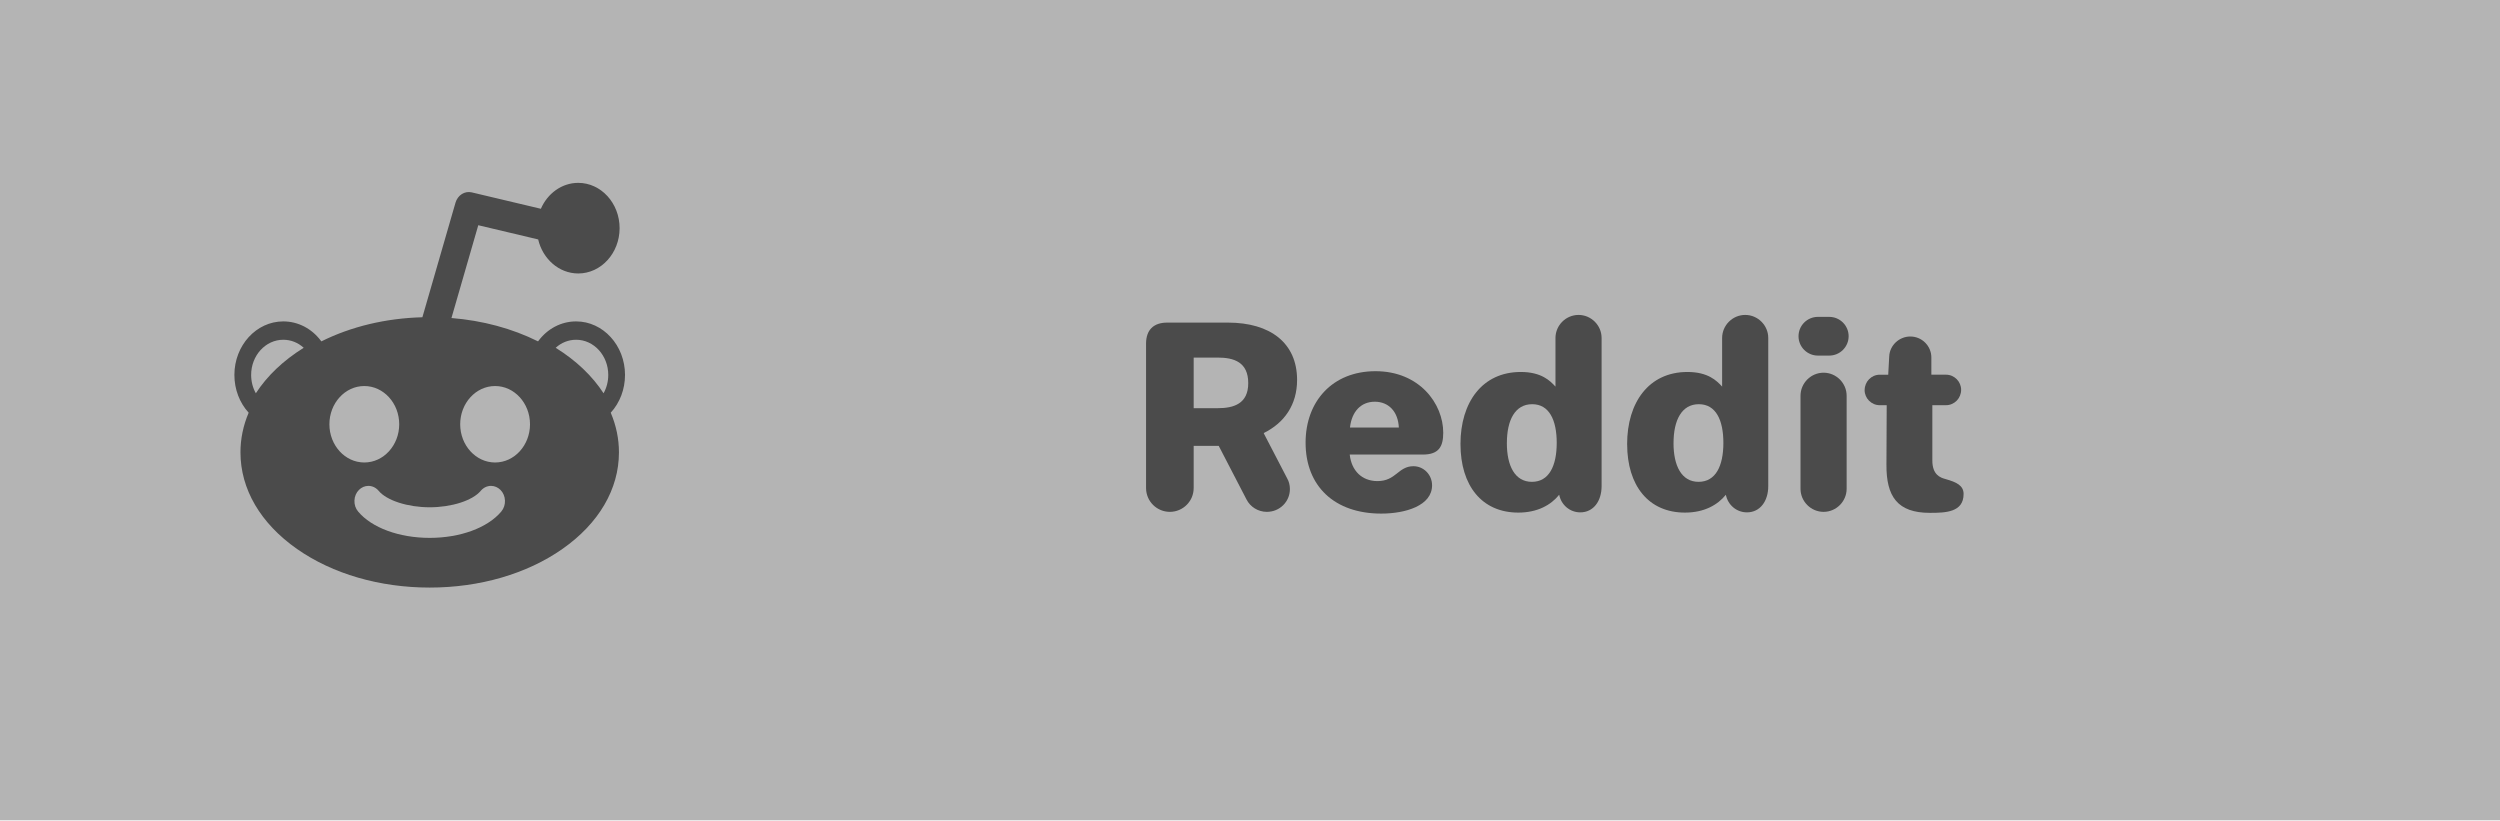
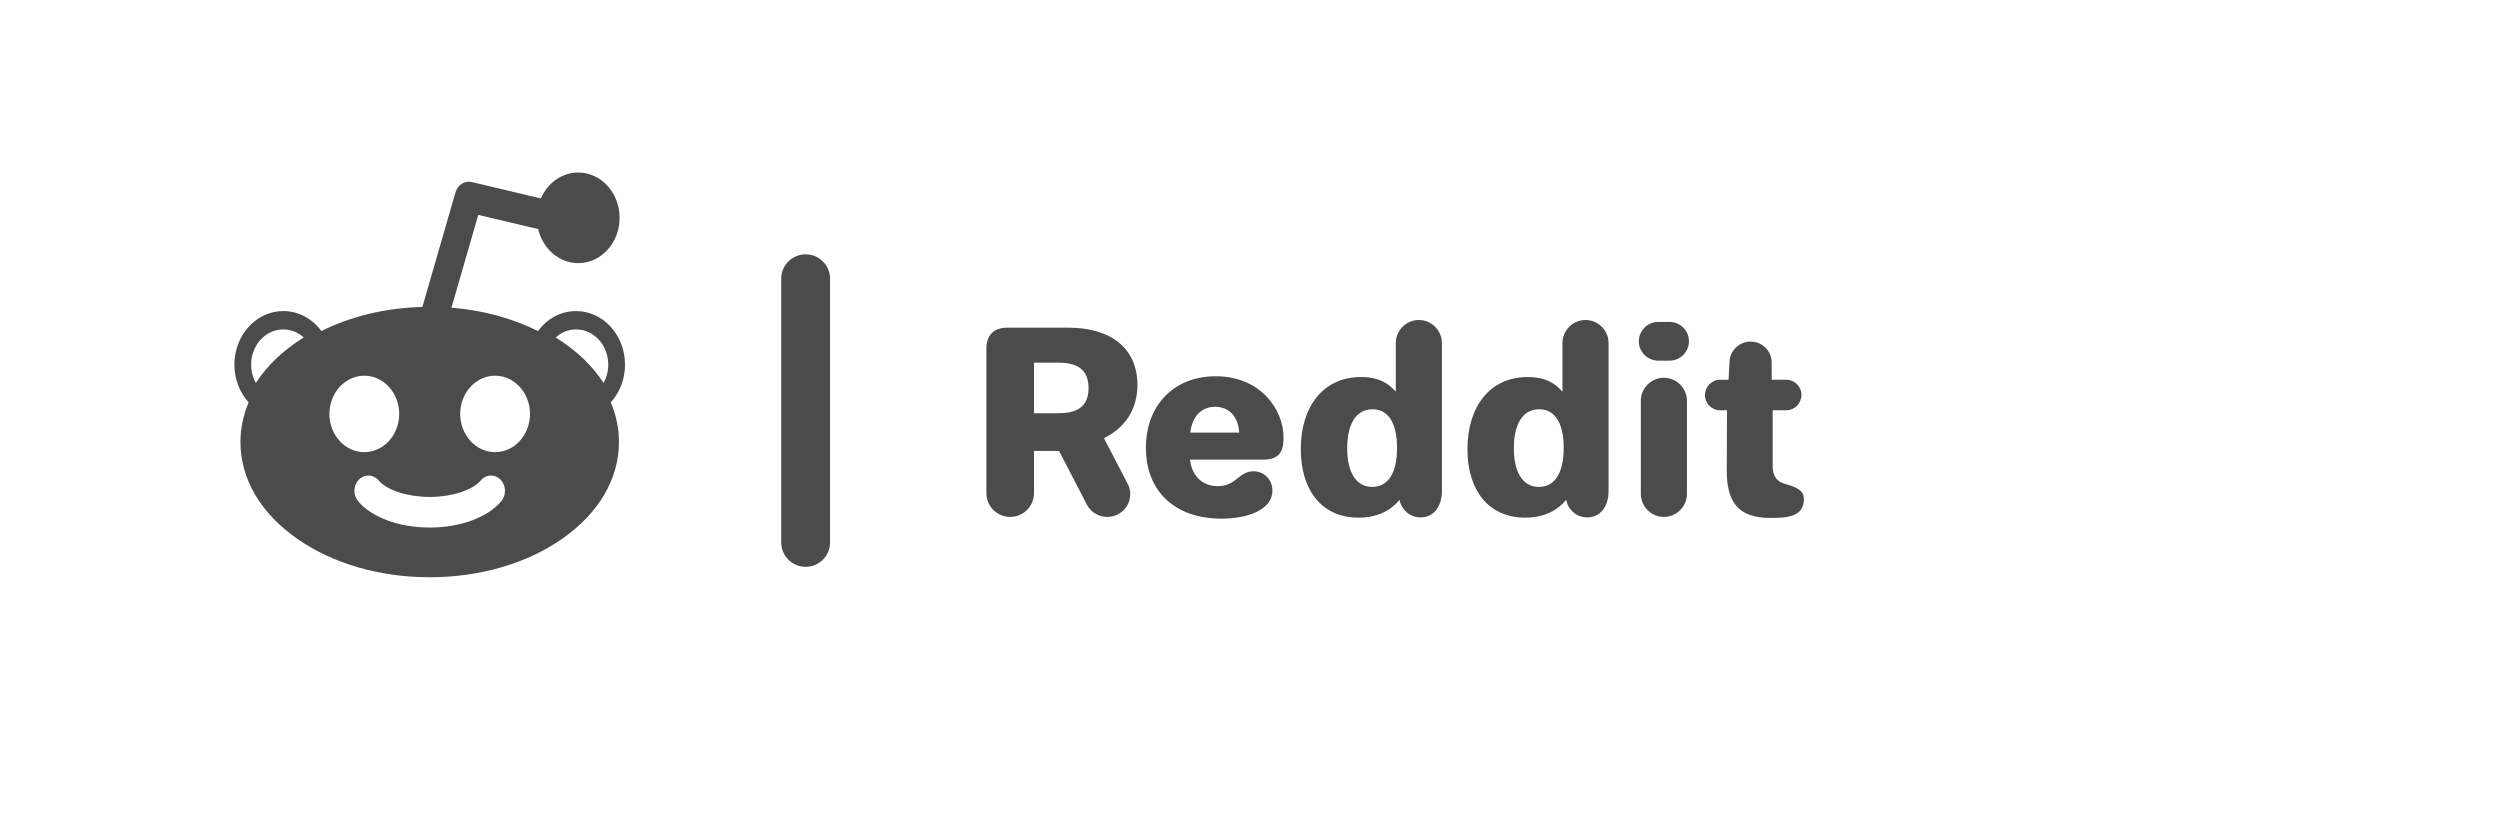
<svg xmlns="http://www.w3.org/2000/svg" width="128mm" height="42mm" viewBox="0 0 128 42" version="1.1" id="svg8">
  <defs id="defs2">
    <linearGradient y2="180" x2="100.008" y1="40.008" x1="160.008" id="b" gradientUnits="userSpaceOnUse">
      <stop id="stop817" offset="0" stop-color="#37aee2" />
      <stop id="stop819" offset="1" stop-color="#1e96c8" />
    </linearGradient>
    <linearGradient y2="174.708" x2="146.527" y1="131.028" x1="123.641" id="w" gradientTransform="scale(1.091908,0.915828)" gradientUnits="userSpaceOnUse">
      <stop id="stop822" offset="0" stop-color="#eff7fc" />
      <stop id="stop824" offset="1" stop-color="#fff" />
    </linearGradient>
  </defs>
  <g id="layer1" transform="translate(-45.1306,-86.64917)" style="display:inline">
-     <rect id="rect10" width="128" height="42" x="45.131" y="86.649" style="fill:#000000;fill-opacity:0.294;stroke:none;stroke-width:2.001;stroke-miterlimit:4;stroke-dasharray:none;stroke-opacity:1" />
-     <g aria-label="Reddit" style="font-style:normal;font-variant:normal;font-weight:normal;font-stretch:normal;font-size:12.7px;line-height:1.25;font-family:'Old Standard TT';-inkscape-font-specification:'Old Standard TT';letter-spacing:0px;word-spacing:0px;fill:#4b4b4b;fill-opacity:1;stroke:none;stroke-width:0.265" id="text857" transform="translate(-1.058333,0.5291667)">
+     <g aria-label="Reddit" style="font-style:normal;font-variant:normal;font-weight:normal;font-stretch:normal;font-size:12.7px;line-height:1.25;font-family:'Old Standard TT';-inkscape-font-specification:'Old Standard TT';letter-spacing:0px;word-spacing:0px;fill:#4b4b4b;fill-opacity:1;stroke:none;stroke-width:0.265" id="text857" transform="translate(-9.233985,0.7885463)">
      <path d="m 104.867,111.108 c 0,0.673 0.546,1.219 1.219,1.219 0.673,0 1.219,-0.546 1.219,-1.219 v -2.159 h 1.283 l 1.422,2.743 c 0.191,0.381 0.597,0.635 1.041,0.635 0.66,0 1.181,-0.521 1.181,-1.168 0,-0.203 -0.051,-0.394 -0.14,-0.546 l -1.194,-2.299 v -0.025 c 1.054,-0.521 1.702,-1.448 1.702,-2.718 0,-1.88 -1.359,-2.934 -3.543,-2.934 h -3.111 c -0.699,0 -1.079,0.381 -1.079,1.079 z m 2.438,-4.089 v -2.591 h 1.232 c 0.826,0 1.562,0.229 1.562,1.308 0,1.054 -0.737,1.283 -1.562,1.283 z" style="font-style:normal;font-variant:normal;font-weight:normal;font-stretch:normal;font-family:Jellee;-inkscape-font-specification:Jellee;fill:#4b4b4b;fill-opacity:1;stroke-width:0.265" id="path867" />
      <path d="m 113.035,108.784 c 0,2.223 1.473,3.632 3.873,3.632 1.245,0 2.603,-0.406 2.603,-1.448 0,-0.546 -0.432,-0.978 -0.953,-0.978 -0.787,0 -0.889,0.762 -1.841,0.762 -0.8,0 -1.333,-0.533 -1.422,-1.359 h 3.747 c 0.813,0 1.041,-0.406 1.041,-1.118 0,-1.486 -1.219,-3.15 -3.467,-3.15 -2.21,0 -3.581,1.549 -3.581,3.658 z m 2.273,-0.775 c 0.089,-0.813 0.559,-1.321 1.27,-1.321 0.711,0 1.194,0.508 1.232,1.321 z" style="font-style:normal;font-variant:normal;font-weight:normal;font-stretch:normal;font-family:Jellee;-inkscape-font-specification:Jellee;fill:#4b4b4b;fill-opacity:1;stroke-width:0.265" id="path869" />
      <path d="m 120.966,108.86 c 0,2.121 1.092,3.505 2.959,3.505 0.991,0 1.676,-0.394 2.095,-0.914 0.102,0.521 0.546,0.902 1.079,0.902 0.673,0 1.092,-0.572 1.092,-1.346 v -7.582 c 0,-0.648 -0.533,-1.181 -1.181,-1.181 -0.648,0 -1.181,0.533 -1.181,1.181 v 2.489 c -0.279,-0.305 -0.724,-0.749 -1.778,-0.749 -1.968,0 -3.086,1.549 -3.086,3.696 z m 2.375,-0.051 c 0,-1.181 0.419,-1.994 1.295,-1.994 0.876,0 1.257,0.813 1.257,1.981 0,1.181 -0.394,1.994 -1.27,1.994 -0.876,0 -1.283,-0.826 -1.283,-1.981 z" style="font-style:normal;font-variant:normal;font-weight:normal;font-stretch:normal;font-family:Jellee;-inkscape-font-specification:Jellee;fill:#4b4b4b;fill-opacity:1;stroke-width:0.265" id="path871" />
      <path d="m 129.499,108.86 c 0,2.121 1.092,3.505 2.959,3.505 0.991,0 1.676,-0.394 2.095,-0.914 0.102,0.521 0.546,0.902 1.079,0.902 0.673,0 1.092,-0.572 1.092,-1.346 v -7.582 c 0,-0.648 -0.533,-1.181 -1.181,-1.181 -0.648,0 -1.181,0.533 -1.181,1.181 v 2.489 c -0.279,-0.305 -0.724,-0.749 -1.778,-0.749 -1.968,0 -3.086,1.549 -3.086,3.696 z m 2.375,-0.051 c 0,-1.181 0.419,-1.994 1.295,-1.994 0.876,0 1.257,0.813 1.257,1.981 0,1.181 -0.394,1.994 -1.27,1.994 -0.876,0 -1.283,-0.826 -1.283,-1.981 z" style="font-style:normal;font-variant:normal;font-weight:normal;font-stretch:normal;font-family:Jellee;-inkscape-font-specification:Jellee;fill:#4b4b4b;fill-opacity:1;stroke-width:0.265" id="path873" />
      <path d="m 138.273,103.335 c 0,0.546 0.445,0.991 0.991,0.991 h 0.584 c 0.546,0 0.991,-0.445 0.991,-0.991 0,-0.546 -0.445,-0.991 -0.991,-0.991 h -0.584 c -0.546,0 -0.991,0.445 -0.991,0.991 z m 0.102,7.811 c 0,0.648 0.533,1.181 1.181,1.181 0.648,0 1.181,-0.533 1.181,-1.181 v -4.763 c 0,-0.648 -0.533,-1.181 -1.181,-1.181 -0.648,0 -1.181,0.533 -1.181,1.181 z" style="font-style:normal;font-variant:normal;font-weight:normal;font-stretch:normal;font-family:Jellee;-inkscape-font-specification:Jellee;fill:#4b4b4b;fill-opacity:1;stroke-width:0.265" id="path875" />
      <path d="m 141.657,106.091 c 0,0.419 0.343,0.775 0.775,0.775 h 0.356 l -0.013,3.035 c -0.013,1.638 0.559,2.477 2.223,2.477 0.8,0 1.727,-0.025 1.727,-0.965 0,-0.445 -0.381,-0.61 -0.914,-0.762 -0.292,-0.076 -0.686,-0.229 -0.686,-0.953 v -2.832 h 0.699 c 0.432,0 0.775,-0.356 0.775,-0.787 0,-0.419 -0.343,-0.775 -0.775,-0.775 h -0.749 v -0.876 c 0,-0.597 -0.483,-1.079 -1.079,-1.079 -0.572,0 -1.054,0.457 -1.079,1.016 l -0.051,0.94 h -0.432 c -0.432,0 -0.775,0.356 -0.775,0.787 z" style="font-style:normal;font-variant:normal;font-weight:normal;font-stretch:normal;font-family:Jellee;-inkscape-font-specification:Jellee;fill:#4b4b4b;fill-opacity:1;stroke-width:0.265" id="path877" />
    </g>
-     <g id="g888" transform="matrix(0.07149292,0,0,0.07829371,57.13134,95.42107)" style="fill:#4b4b4b;fill-opacity:1">
+     <g id="g888" transform="matrix(0.07149292,0,0,0.07829371,57.13134,94.8919)" style="fill:#4b4b4b;fill-opacity:1">
      <path id="path833" d="m 279.748,133.142 c 0,-19.299 -15.701,-35 -35,-35 -10.768,0 -20.674,4.812 -27.279,13.064 -18.532,-8.431 -39.663,-13.626 -62.015,-15.271 l 19.206,-60.692 42.895,9.294 c 3.285,12.782 14.901,22.258 28.693,22.258 16.336,0 29.627,-13.29 29.627,-29.626 0,-16.336 -13.291,-29.627 -29.627,-29.627 -11.801,0 -21.999,6.941 -26.759,16.95 L 169.992,13.767 c -5.041,-1.092 -10.094,1.833 -11.651,6.756 L 134.636,95.43 C 108.472,96.068 83.648,101.483 62.28,111.205 55.674,102.954 45.768,98.142 35,98.142 c -19.299,0 -35,15.701 -35,35 0,9.373 3.683,18.173 10.222,24.709 -3.9,8.37 -5.875,17.076 -5.875,25.936 0,24.048 14.396,46.492 40.538,63.199 25.447,16.264 59.183,25.221 94.989,25.221 35.808,0 69.542,-8.957 94.989,-25.221 26.142,-16.707 40.538,-39.151 40.538,-63.199 0,-8.859 -1.975,-17.565 -5.875,-25.936 6.539,-6.537 10.222,-15.336 10.222,-24.709 z M 15.369,145.139 C 13.157,141.549 12,137.451 12,133.142 c 0,-12.682 10.317,-23 23,-23 5.444,0 10.558,1.851 14.649,5.258 -14.622,8.302 -26.132,18.289 -34.28,29.739 z m 52.671,20.266 c 0,-13.785 11.215,-25 25,-25 13.785,0 25,11.215 25,25 0,13.785 -11.215,25 -25,25 -13.785,0 -25,-11.215 -25,-25 z m 123.119,57.054 c -9.745,10.637 -29.396,17.244 -51.285,17.244 -21.888,0 -41.539,-6.607 -51.284,-17.244 -1.805,-1.97 -2.733,-4.525 -2.617,-7.192 0.116,-2.669 1.266,-5.133 3.235,-6.937 1.849,-1.694 4.247,-2.627 6.754,-2.627 2.797,0 5.484,1.183 7.373,3.244 5.803,6.333 20.827,10.756 36.539,10.756 15.712,0 30.737,-4.423 36.539,-10.756 1.889,-2.062 4.576,-3.244 7.374,-3.244 2.508,0 4.906,0.933 6.755,2.627 1.97,1.804 3.118,4.268 3.234,6.937 0.117,2.667 -0.812,5.222 -2.617,7.192 z m -4.451,-32.054 c -13.785,0 -25,-11.215 -25,-25 0,-13.785 11.215,-25 25,-25 13.785,0 25,11.215 25,25 0,13.785 -11.215,25 -25,25 z m 77.671,-45.266 c -8.147,-11.45 -19.657,-21.436 -34.28,-29.739 4.092,-3.408 9.205,-5.258 14.649,-5.258 12.683,0 23,10.318 23,23 0,4.309 -1.157,8.407 -3.369,11.997 z" style="fill:#4b4b4b;fill-opacity:1" />
      <g id="g835" style="fill:#4b4b4b;fill-opacity:1" />
      <g id="g837" style="fill:#4b4b4b;fill-opacity:1" />
      <g id="g839" style="fill:#4b4b4b;fill-opacity:1" />
      <g id="g841" style="fill:#4b4b4b;fill-opacity:1" />
      <g id="g843" style="fill:#4b4b4b;fill-opacity:1" />
      <g id="g845" style="fill:#4b4b4b;fill-opacity:1" />
      <g id="g847" style="fill:#4b4b4b;fill-opacity:1" />
      <g id="g849" style="fill:#4b4b4b;fill-opacity:1" />
      <g id="g851" style="fill:#4b4b4b;fill-opacity:1" />
      <g id="g853" style="fill:#4b4b4b;fill-opacity:1" />
      <g id="g855" style="fill:#4b4b4b;fill-opacity:1" />
      <g id="g857" style="fill:#4b4b4b;fill-opacity:1" />
      <g id="g859" style="fill:#4b4b4b;fill-opacity:1" />
      <g id="g861" style="fill:#4b4b4b;fill-opacity:1" />
      <g id="g863" style="fill:#4b4b4b;fill-opacity:1" />
    </g>
+     <rect style="fill:#4b4b4b;fill-opacity:1;stroke:none;stroke-width:1.958;stroke-miterlimit:4;stroke-dasharray:none;stroke-opacity:1" id="rect831" width="2.5" height="16" x="85.129" y="99.671" ry="1.25" />
  </g>
  <g id="layer2" style="display:none">
    <path style="fill:none;stroke:#000000;stroke-width:0.265px;stroke-linecap:butt;stroke-linejoin:miter;stroke-opacity:1" d="M 0,0 128,42" id="path881" />
    <path style="fill:none;stroke:#000000;stroke-width:0.265px;stroke-linecap:butt;stroke-linejoin:miter;stroke-opacity:1" d="M 0,42 128,1.5894571e-7" id="path883" />
  </g>
</svg>
